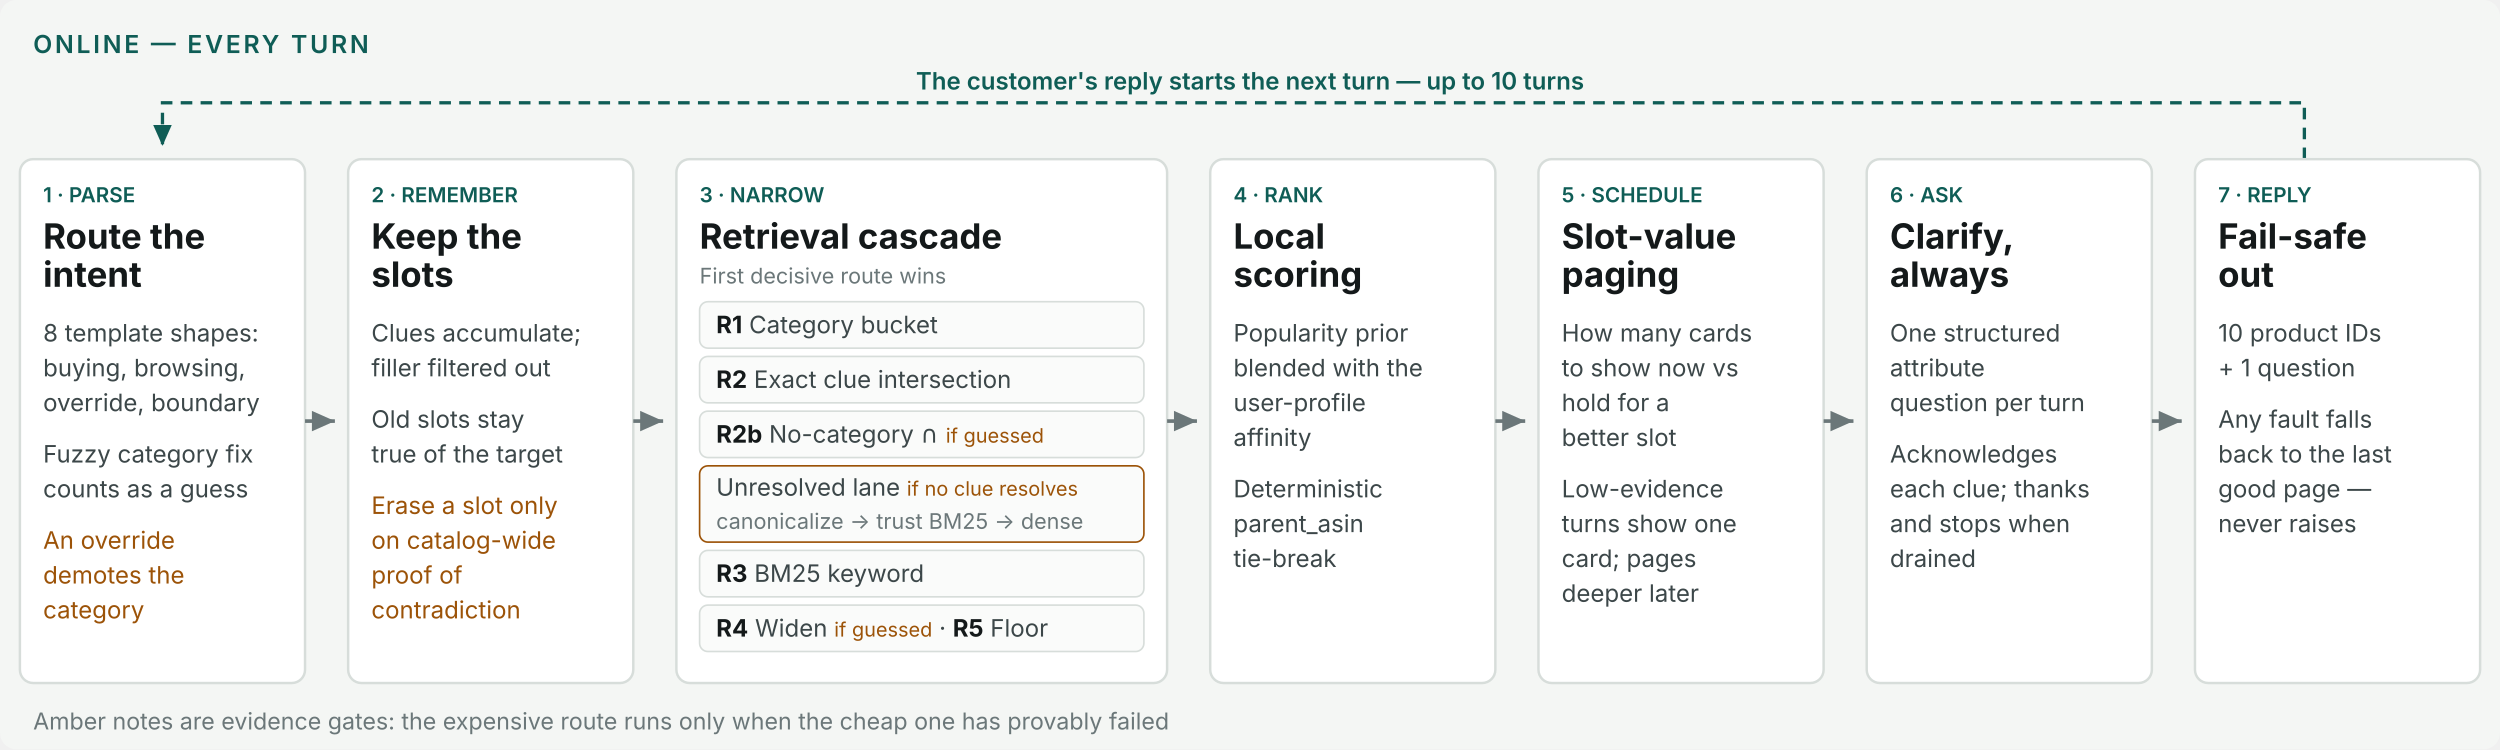
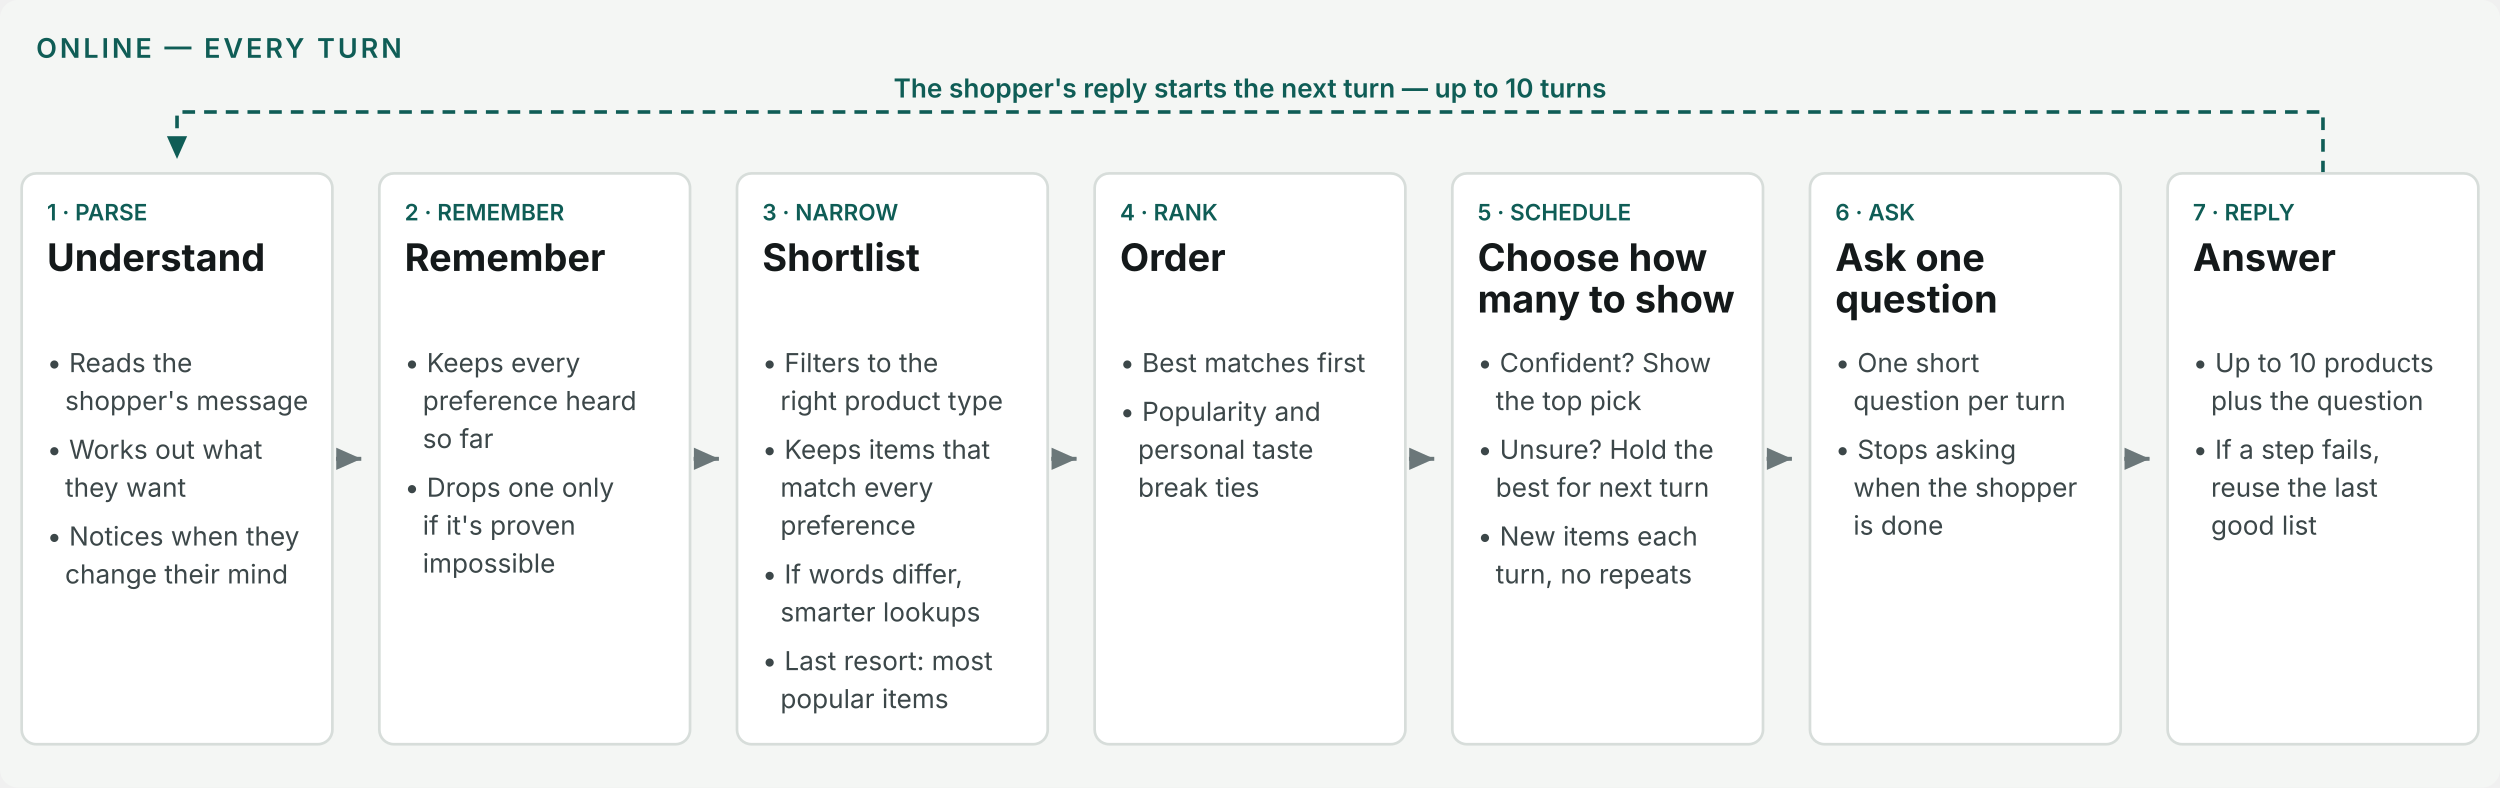
- <svg xmlns="http://www.w3.org/2000/svg" viewBox="0 0 1508 452" font-family="-apple-system,'Segoe UI',system-ui,sans-serif" role="img" aria-label="Per-turn flow, left to right: parse, remember, narrow through a seven-route cascade, rank, schedule, ask, reply — and the customer's reply loops back to parse">
+ <svg xmlns="http://www.w3.org/2000/svg" viewBox="0 0 1384 436" font-family="-apple-system,'Segoe UI',system-ui,sans-serif" role="img" aria-label="Per-turn flow, left to right: understand the message, remember preferences, shortlist products, order them, choose how many to show, ask one question, answer - and the shopper's reply starts the next turn">
  <defs>
    <marker id="a" viewBox="0 0 10 10" refX="9" refY="5" markerWidth="7" markerHeight="7" orient="auto">
      <path d="M0,1 L9,5 L0,9 z" fill="#6B7779" />
    </marker>
    <marker id="b" viewBox="0 0 10 10" refX="9" refY="5" markerWidth="7" markerHeight="7" orient="auto">
      <path d="M0,1 L9,5 L0,9 z" fill="#0F5D56" />
    </marker>
  </defs>
-   <rect x="0" y="0" width="1508" height="452" rx="10" fill="#F4F6F4" />
+   <rect x="0" y="0" width="1384" height="436" rx="10" fill="#F4F6F4" />
  <text x="20" y="32" font-size="15" font-weight="600" letter-spacing="1.6" fill="#0F5D56">ONLINE — EVERY TURN</text>
-   <path d="M 1390 96 L 1390 62 L 98 62 L 98 88" stroke="#0F5D56" stroke-width="2" fill="none" stroke-dasharray="7,5" marker-end="url(#b)" />
-   <text x="754" y="54" text-anchor="middle" font-size="14.5" font-weight="600" fill="#0F5D56">The customer's reply starts the next turn — up to 10 turns</text>
+   <path d="M 1286 96 L 1286 62 L 98 62 L 98 88" stroke="#0F5D56" stroke-width="2" fill="none" stroke-dasharray="7,5" marker-end="url(#b)" />
+   <text x="692" y="54" text-anchor="middle" font-size="14.5" font-weight="600" fill="#0F5D56">The shopper's reply starts the next turn — up to 10 turns</text>
  <rect x="12" y="96" width="172" height="316" rx="8" fill="#FFFFFF" stroke="#D7DDDA" stroke-width="1.5" />
  <text x="26" y="122" font-size="12.5" font-weight="600" fill="#0F5D56">1 · PARSE</text>
-   <text x="26" y="150" font-size="21" font-weight="700" fill="#14191A">Route the</text>
-   <text x="26" y="173" font-size="21" font-weight="700" fill="#14191A">intent</text>
-   <text x="26" y="206" font-size="14.5" fill="#3C4749">8 template shapes:</text>
-   <text x="26" y="227" font-size="14.5" fill="#3C4749">buying, browsing,</text>
-   <text x="26" y="248" font-size="14.5" fill="#3C4749">override, boundary</text>
-   <text x="26" y="279" font-size="14.5" fill="#3C4749">Fuzzy category fix</text>
-   <text x="26" y="300" font-size="14.5" fill="#3C4749">counts as a guess</text>
-   <text x="26" y="331" font-size="14.5" fill="#9C5308">An override</text>
-   <text x="26" y="352" font-size="14.5" fill="#9C5308">demotes the</text>
-   <text x="26" y="373" font-size="14.5" fill="#9C5308">category</text>
-   <line x1="184" y1="254" x2="202" y2="254" stroke="#6B7779" stroke-width="2.2" marker-end="url(#a)" />
+   <text x="26" y="150" font-size="21" font-weight="700" fill="#14191A">Understand</text>
+   <text x="26" y="206" font-size="14.5" fill="#3C4749">• Reads the</text>
+   <text x="36" y="227" font-size="14.5" fill="#3C4749">shopper's message</text>
+   <text x="26" y="254" font-size="14.5" fill="#3C4749">• Works out what</text>
+   <text x="36" y="275" font-size="14.5" fill="#3C4749">they want</text>
+   <text x="26" y="302" font-size="14.5" fill="#3C4749">• Notices when they</text>
+   <text x="36" y="323" font-size="14.5" fill="#3C4749">change their mind</text>
+   <line x1="186" y1="254" x2="200" y2="254" stroke="#6B7779" stroke-width="2.2" marker-end="url(#a)" />
  <rect x="210" y="96" width="172" height="316" rx="8" fill="#FFFFFF" stroke="#D7DDDA" stroke-width="1.5" />
  <text x="224" y="122" font-size="12.5" font-weight="600" fill="#0F5D56">2 · REMEMBER</text>
-   <text x="224" y="150" font-size="21" font-weight="700" fill="#14191A">Keep the</text>
-   <text x="224" y="173" font-size="21" font-weight="700" fill="#14191A">slots</text>
-   <text x="224" y="206" font-size="14.5" fill="#3C4749">Clues accumulate;</text>
-   <text x="224" y="227" font-size="14.5" fill="#3C4749">filler filtered out</text>
-   <text x="224" y="258" font-size="14.5" fill="#3C4749">Old slots stay</text>
-   <text x="224" y="279" font-size="14.5" fill="#3C4749">true of the target</text>
-   <text x="224" y="310" font-size="14.5" fill="#9C5308">Erase a slot only</text>
-   <text x="224" y="331" font-size="14.5" fill="#9C5308">on catalog-wide</text>
-   <text x="224" y="352" font-size="14.5" fill="#9C5308">proof of</text>
-   <text x="224" y="373" font-size="14.5" fill="#9C5308">contradiction</text>
-   <line x1="382" y1="254" x2="400" y2="254" stroke="#6B7779" stroke-width="2.2" marker-end="url(#a)" />
-   <rect x="408" y="96" width="296" height="316" rx="8" fill="#FFFFFF" stroke="#D7DDDA" stroke-width="1.5" />
+   <text x="224" y="150" font-size="21" font-weight="700" fill="#14191A">Remember</text>
+   <text x="224" y="206" font-size="14.5" fill="#3C4749">• Keeps every</text>
+   <text x="234" y="227" font-size="14.5" fill="#3C4749">preference heard</text>
+   <text x="234" y="248" font-size="14.5" fill="#3C4749">so far</text>
+   <text x="224" y="275" font-size="14.5" fill="#3C4749">• Drops one only</text>
+   <text x="234" y="296" font-size="14.5" fill="#3C4749">if it's proven</text>
+   <text x="234" y="317" font-size="14.5" fill="#3C4749">impossible</text>
+   <line x1="384" y1="254" x2="398" y2="254" stroke="#6B7779" stroke-width="2.2" marker-end="url(#a)" />
+   <rect x="408" y="96" width="172" height="316" rx="8" fill="#FFFFFF" stroke="#D7DDDA" stroke-width="1.5" />
  <text x="422" y="122" font-size="12.5" font-weight="600" fill="#0F5D56">3 · NARROW</text>
-   <text x="422" y="150" font-size="21" font-weight="700" fill="#14191A">Retrieval cascade</text>
-   <text x="422" y="171" font-size="13" fill="#6B7779">First decisive route wins</text>
-   <rect x="422" y="182" width="268" height="28" rx="5" fill="#FAFBFA" stroke="#D7DDDA" />
-   <text x="432" y="201" font-size="14.5" fill="#3C4749">
-     <tspan font-weight="700" fill="#14191A">R1</tspan>  Category bucket</text>
-   <rect x="422" y="215" width="268" height="28" rx="5" fill="#FAFBFA" stroke="#D7DDDA" />
-   <text x="432" y="234" font-size="14.5" fill="#3C4749">
-     <tspan font-weight="700" fill="#14191A">R2</tspan>  Exact clue intersection</text>
-   <rect x="422" y="248" width="268" height="28" rx="5" fill="#FAFBFA" stroke="#D7DDDA" />
-   <text x="432" y="267" font-size="14.5" fill="#3C4749">
-     <tspan font-weight="700" fill="#14191A">R2b</tspan> No-category ∩ <tspan fill="#9C5308" font-size="12">if guessed</tspan>
-   </text>
-   <rect x="422" y="281" width="268" height="46" rx="5" fill="#FAFBFA" stroke="#9C5308" />
-   <text x="432" y="299" font-size="14.5" fill="#3C4749">Unresolved lane <tspan fill="#9C5308" font-size="12">if no clue resolves</tspan>
-   </text>
-   <text x="432" y="319" font-size="13" fill="#6B7779">canonicalize → trust BM25 → dense</text>
-   <rect x="422" y="332" width="268" height="28" rx="5" fill="#FAFBFA" stroke="#D7DDDA" />
-   <text x="432" y="351" font-size="14.5" fill="#3C4749">
-     <tspan font-weight="700" fill="#14191A">R3</tspan>  BM25 keyword</text>
-   <rect x="422" y="365" width="268" height="28" rx="5" fill="#FAFBFA" stroke="#D7DDDA" />
-   <text x="432" y="384" font-size="14.5" fill="#3C4749">
-     <tspan font-weight="700" fill="#14191A">R4</tspan>  Widen <tspan fill="#9C5308" font-size="12">if guessed</tspan>  · <tspan font-weight="700" fill="#14191A">R5</tspan> Floor</text>
-   <line x1="704" y1="254" x2="722" y2="254" stroke="#6B7779" stroke-width="2.2" marker-end="url(#a)" />
-   <rect x="730" y="96" width="172" height="316" rx="8" fill="#FFFFFF" stroke="#D7DDDA" stroke-width="1.5" />
-   <text x="744" y="122" font-size="12.5" font-weight="600" fill="#0F5D56">4 · RANK</text>
-   <text x="744" y="150" font-size="21" font-weight="700" fill="#14191A">Local</text>
-   <text x="744" y="173" font-size="21" font-weight="700" fill="#14191A">scoring</text>
-   <text x="744" y="206" font-size="14.5" fill="#3C4749">Popularity prior</text>
-   <text x="744" y="227" font-size="14.5" fill="#3C4749">blended with the</text>
-   <text x="744" y="248" font-size="14.5" fill="#3C4749">user-profile</text>
-   <text x="744" y="269" font-size="14.5" fill="#3C4749">affinity</text>
-   <text x="744" y="300" font-size="14.5" fill="#3C4749">Deterministic</text>
-   <text x="744" y="321" font-size="14.5" fill="#3C4749">parent_asin</text>
-   <text x="744" y="342" font-size="14.5" fill="#3C4749">tie-break</text>
-   <line x1="902" y1="254" x2="920" y2="254" stroke="#6B7779" stroke-width="2.2" marker-end="url(#a)" />
-   <rect x="928" y="96" width="172" height="316" rx="8" fill="#FFFFFF" stroke="#D7DDDA" stroke-width="1.5" />
-   <text x="942" y="122" font-size="12.5" font-weight="600" fill="#0F5D56">5 · SCHEDULE</text>
-   <text x="942" y="150" font-size="21" font-weight="700" fill="#14191A">Slot-value</text>
-   <text x="942" y="173" font-size="21" font-weight="700" fill="#14191A">paging</text>
-   <text x="942" y="206" font-size="14.5" fill="#3C4749">How many cards</text>
-   <text x="942" y="227" font-size="14.5" fill="#3C4749">to show now vs</text>
-   <text x="942" y="248" font-size="14.5" fill="#3C4749">hold for a</text>
-   <text x="942" y="269" font-size="14.5" fill="#3C4749">better slot</text>
-   <text x="942" y="300" font-size="14.5" fill="#3C4749">Low-evidence</text>
-   <text x="942" y="321" font-size="14.5" fill="#3C4749">turns show one</text>
-   <text x="942" y="342" font-size="14.5" fill="#3C4749">card; pages</text>
-   <text x="942" y="363" font-size="14.5" fill="#3C4749">deeper later</text>
-   <line x1="1100" y1="254" x2="1118" y2="254" stroke="#6B7779" stroke-width="2.2" marker-end="url(#a)" />
-   <rect x="1126" y="96" width="172" height="316" rx="8" fill="#FFFFFF" stroke="#D7DDDA" stroke-width="1.5" />
-   <text x="1140" y="122" font-size="12.5" font-weight="600" fill="#0F5D56">6 · ASK</text>
-   <text x="1140" y="150" font-size="21" font-weight="700" fill="#14191A">Clarify,</text>
-   <text x="1140" y="173" font-size="21" font-weight="700" fill="#14191A">always</text>
-   <text x="1140" y="206" font-size="14.5" fill="#3C4749">One structured</text>
-   <text x="1140" y="227" font-size="14.5" fill="#3C4749">attribute</text>
-   <text x="1140" y="248" font-size="14.5" fill="#3C4749">question per turn</text>
-   <text x="1140" y="279" font-size="14.5" fill="#3C4749">Acknowledges</text>
-   <text x="1140" y="300" font-size="14.5" fill="#3C4749">each clue; thanks</text>
-   <text x="1140" y="321" font-size="14.5" fill="#3C4749">and stops when</text>
-   <text x="1140" y="342" font-size="14.5" fill="#3C4749">drained</text>
-   <line x1="1298" y1="254" x2="1316" y2="254" stroke="#6B7779" stroke-width="2.2" marker-end="url(#a)" />
-   <rect x="1324" y="96" width="172" height="316" rx="8" fill="#FFFFFF" stroke="#D7DDDA" stroke-width="1.5" />
-   <text x="1338" y="122" font-size="12.5" font-weight="600" fill="#0F5D56">7 · REPLY</text>
-   <text x="1338" y="150" font-size="21" font-weight="700" fill="#14191A">Fail-safe</text>
-   <text x="1338" y="173" font-size="21" font-weight="700" fill="#14191A">out</text>
-   <text x="1338" y="206" font-size="14.5" fill="#3C4749">10 product IDs</text>
-   <text x="1338" y="227" font-size="14.5" fill="#3C4749">+ 1 question</text>
-   <text x="1338" y="258" font-size="14.5" fill="#3C4749">Any fault falls</text>
-   <text x="1338" y="279" font-size="14.5" fill="#3C4749">back to the last</text>
-   <text x="1338" y="300" font-size="14.5" fill="#3C4749">good page —</text>
-   <text x="1338" y="321" font-size="14.5" fill="#3C4749">never raises</text>
-   <text x="20" y="440" font-size="14" fill="#6B7779">Amber notes are evidence gates: the expensive route runs only when the cheap one has provably failed</text>
+   <text x="422" y="150" font-size="21" font-weight="700" fill="#14191A">Shortlist</text>
+   <text x="422" y="206" font-size="14.5" fill="#3C4749">• Filters to the</text>
+   <text x="432" y="227" font-size="14.5" fill="#3C4749">right product type</text>
+   <text x="422" y="254" font-size="14.5" fill="#3C4749">• Keeps items that</text>
+   <text x="432" y="275" font-size="14.5" fill="#3C4749">match every</text>
+   <text x="432" y="296" font-size="14.5" fill="#3C4749">preference</text>
+   <text x="422" y="323" font-size="14.5" fill="#3C4749">• If words differ,</text>
+   <text x="432" y="344" font-size="14.5" fill="#3C4749">smarter lookups</text>
+   <text x="422" y="371" font-size="14.5" fill="#3C4749">• Last resort: most</text>
+   <text x="432" y="392" font-size="14.5" fill="#3C4749">popular items</text>
+   <line x1="582" y1="254" x2="596" y2="254" stroke="#6B7779" stroke-width="2.2" marker-end="url(#a)" />
+   <rect x="606" y="96" width="172" height="316" rx="8" fill="#FFFFFF" stroke="#D7DDDA" stroke-width="1.5" />
+   <text x="620" y="122" font-size="12.5" font-weight="600" fill="#0F5D56">4 · RANK</text>
+   <text x="620" y="150" font-size="21" font-weight="700" fill="#14191A">Order</text>
+   <text x="620" y="206" font-size="14.5" fill="#3C4749">• Best matches first</text>
+   <text x="620" y="233" font-size="14.5" fill="#3C4749">• Popularity and</text>
+   <text x="630" y="254" font-size="14.5" fill="#3C4749">personal taste</text>
+   <text x="630" y="275" font-size="14.5" fill="#3C4749">break ties</text>
+   <line x1="780" y1="254" x2="794" y2="254" stroke="#6B7779" stroke-width="2.2" marker-end="url(#a)" />
+   <rect x="804" y="96" width="172" height="316" rx="8" fill="#FFFFFF" stroke="#D7DDDA" stroke-width="1.5" />
+   <text x="818" y="122" font-size="12.5" font-weight="600" fill="#0F5D56">5 · SCHEDULE</text>
+   <text x="818" y="150" font-size="21" font-weight="700" fill="#14191A">Choose how</text>
+   <text x="818" y="173" font-size="21" font-weight="700" fill="#14191A">many to show</text>
+   <text x="818" y="206" font-size="14.5" fill="#3C4749">• Confident? Show</text>
+   <text x="828" y="227" font-size="14.5" fill="#3C4749">the top pick</text>
+   <text x="818" y="254" font-size="14.5" fill="#3C4749">• Unsure? Hold the</text>
+   <text x="828" y="275" font-size="14.5" fill="#3C4749">best for next turn</text>
+   <text x="818" y="302" font-size="14.5" fill="#3C4749">• New items each</text>
+   <text x="828" y="323" font-size="14.5" fill="#3C4749">turn, no repeats</text>
+   <line x1="978" y1="254" x2="992" y2="254" stroke="#6B7779" stroke-width="2.2" marker-end="url(#a)" />
+   <rect x="1002" y="96" width="172" height="316" rx="8" fill="#FFFFFF" stroke="#D7DDDA" stroke-width="1.5" />
+   <text x="1016" y="122" font-size="12.5" font-weight="600" fill="#0F5D56">6 · ASK</text>
+   <text x="1016" y="150" font-size="21" font-weight="700" fill="#14191A">Ask one</text>
+   <text x="1016" y="173" font-size="21" font-weight="700" fill="#14191A">question</text>
+   <text x="1016" y="206" font-size="14.5" fill="#3C4749">• One short</text>
+   <text x="1026" y="227" font-size="14.5" fill="#3C4749">question per turn</text>
+   <text x="1016" y="254" font-size="14.5" fill="#3C4749">• Stops asking</text>
+   <text x="1026" y="275" font-size="14.5" fill="#3C4749">when the shopper</text>
+   <text x="1026" y="296" font-size="14.5" fill="#3C4749">is done</text>
+   <line x1="1176" y1="254" x2="1190" y2="254" stroke="#6B7779" stroke-width="2.2" marker-end="url(#a)" />
+   <rect x="1200" y="96" width="172" height="316" rx="8" fill="#FFFFFF" stroke="#D7DDDA" stroke-width="1.5" />
+   <text x="1214" y="122" font-size="12.5" font-weight="600" fill="#0F5D56">7 · REPLY</text>
+   <text x="1214" y="150" font-size="21" font-weight="700" fill="#14191A">Answer</text>
+   <text x="1214" y="206" font-size="14.5" fill="#3C4749">• Up to 10 products</text>
+   <text x="1224" y="227" font-size="14.5" fill="#3C4749">plus the question</text>
+   <text x="1214" y="254" font-size="14.5" fill="#3C4749">• If a step fails,</text>
+   <text x="1224" y="275" font-size="14.5" fill="#3C4749">reuse the last</text>
+   <text x="1224" y="296" font-size="14.5" fill="#3C4749">good list</text>
</svg>
